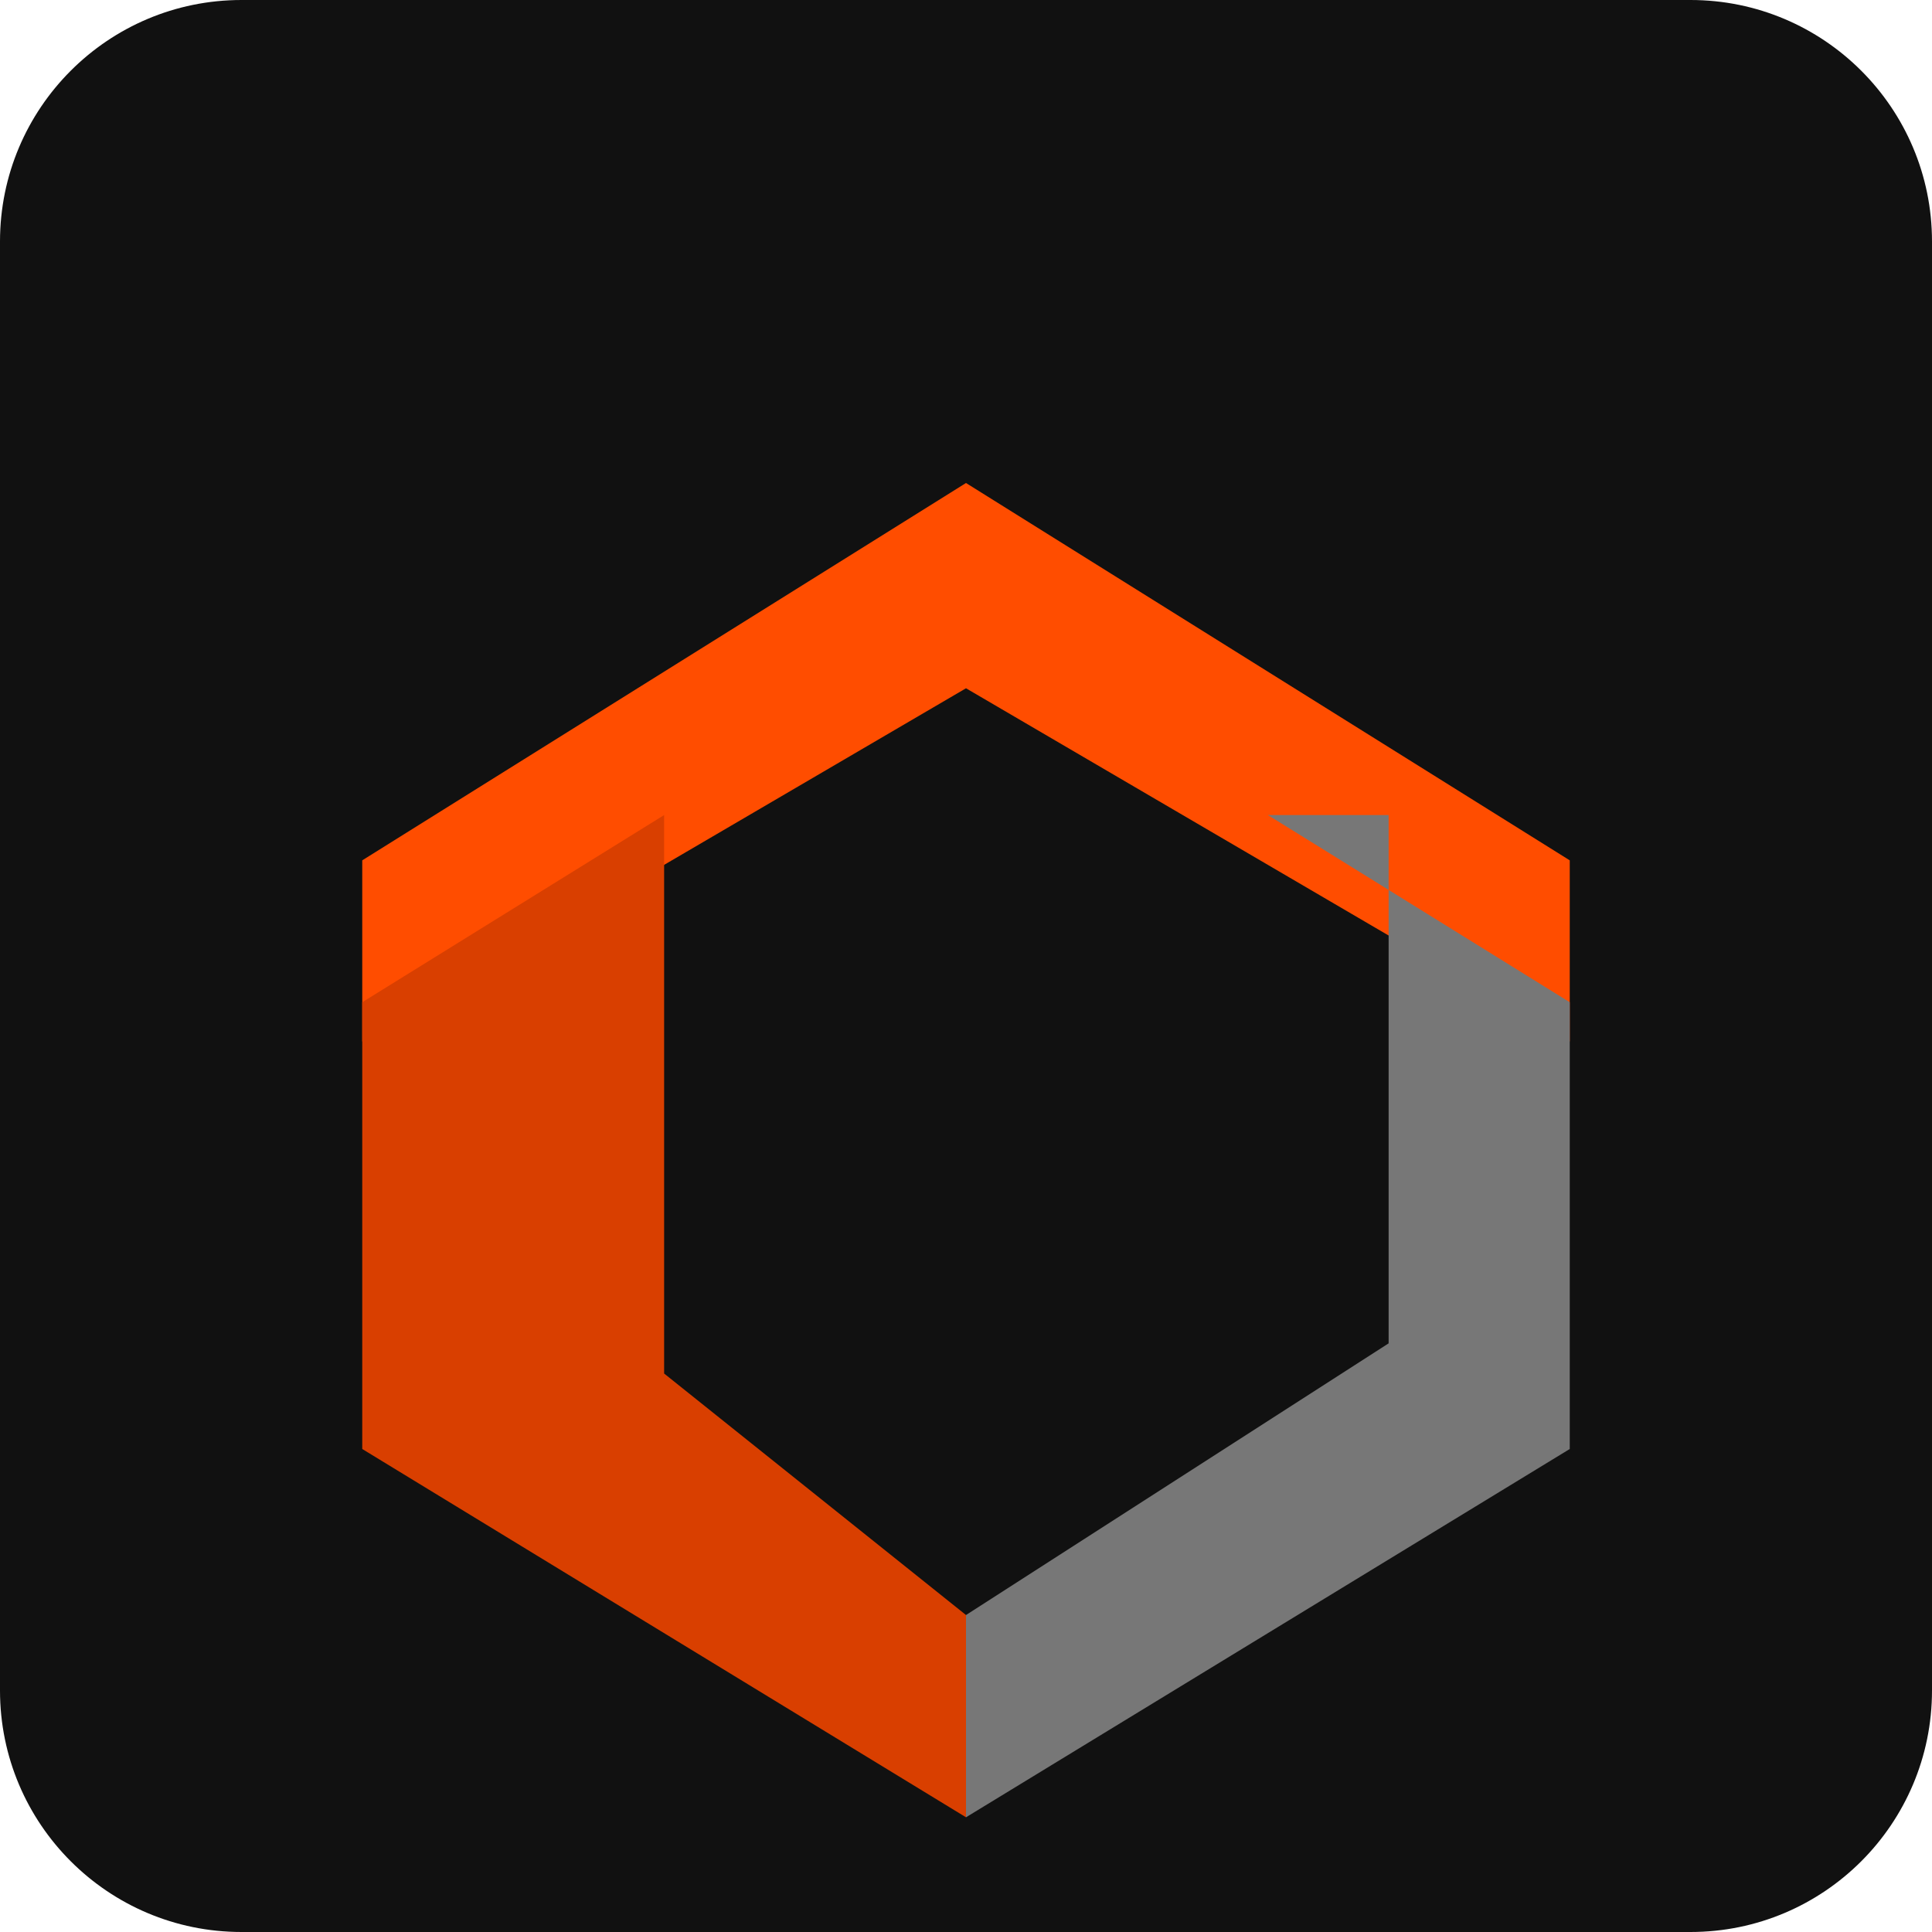
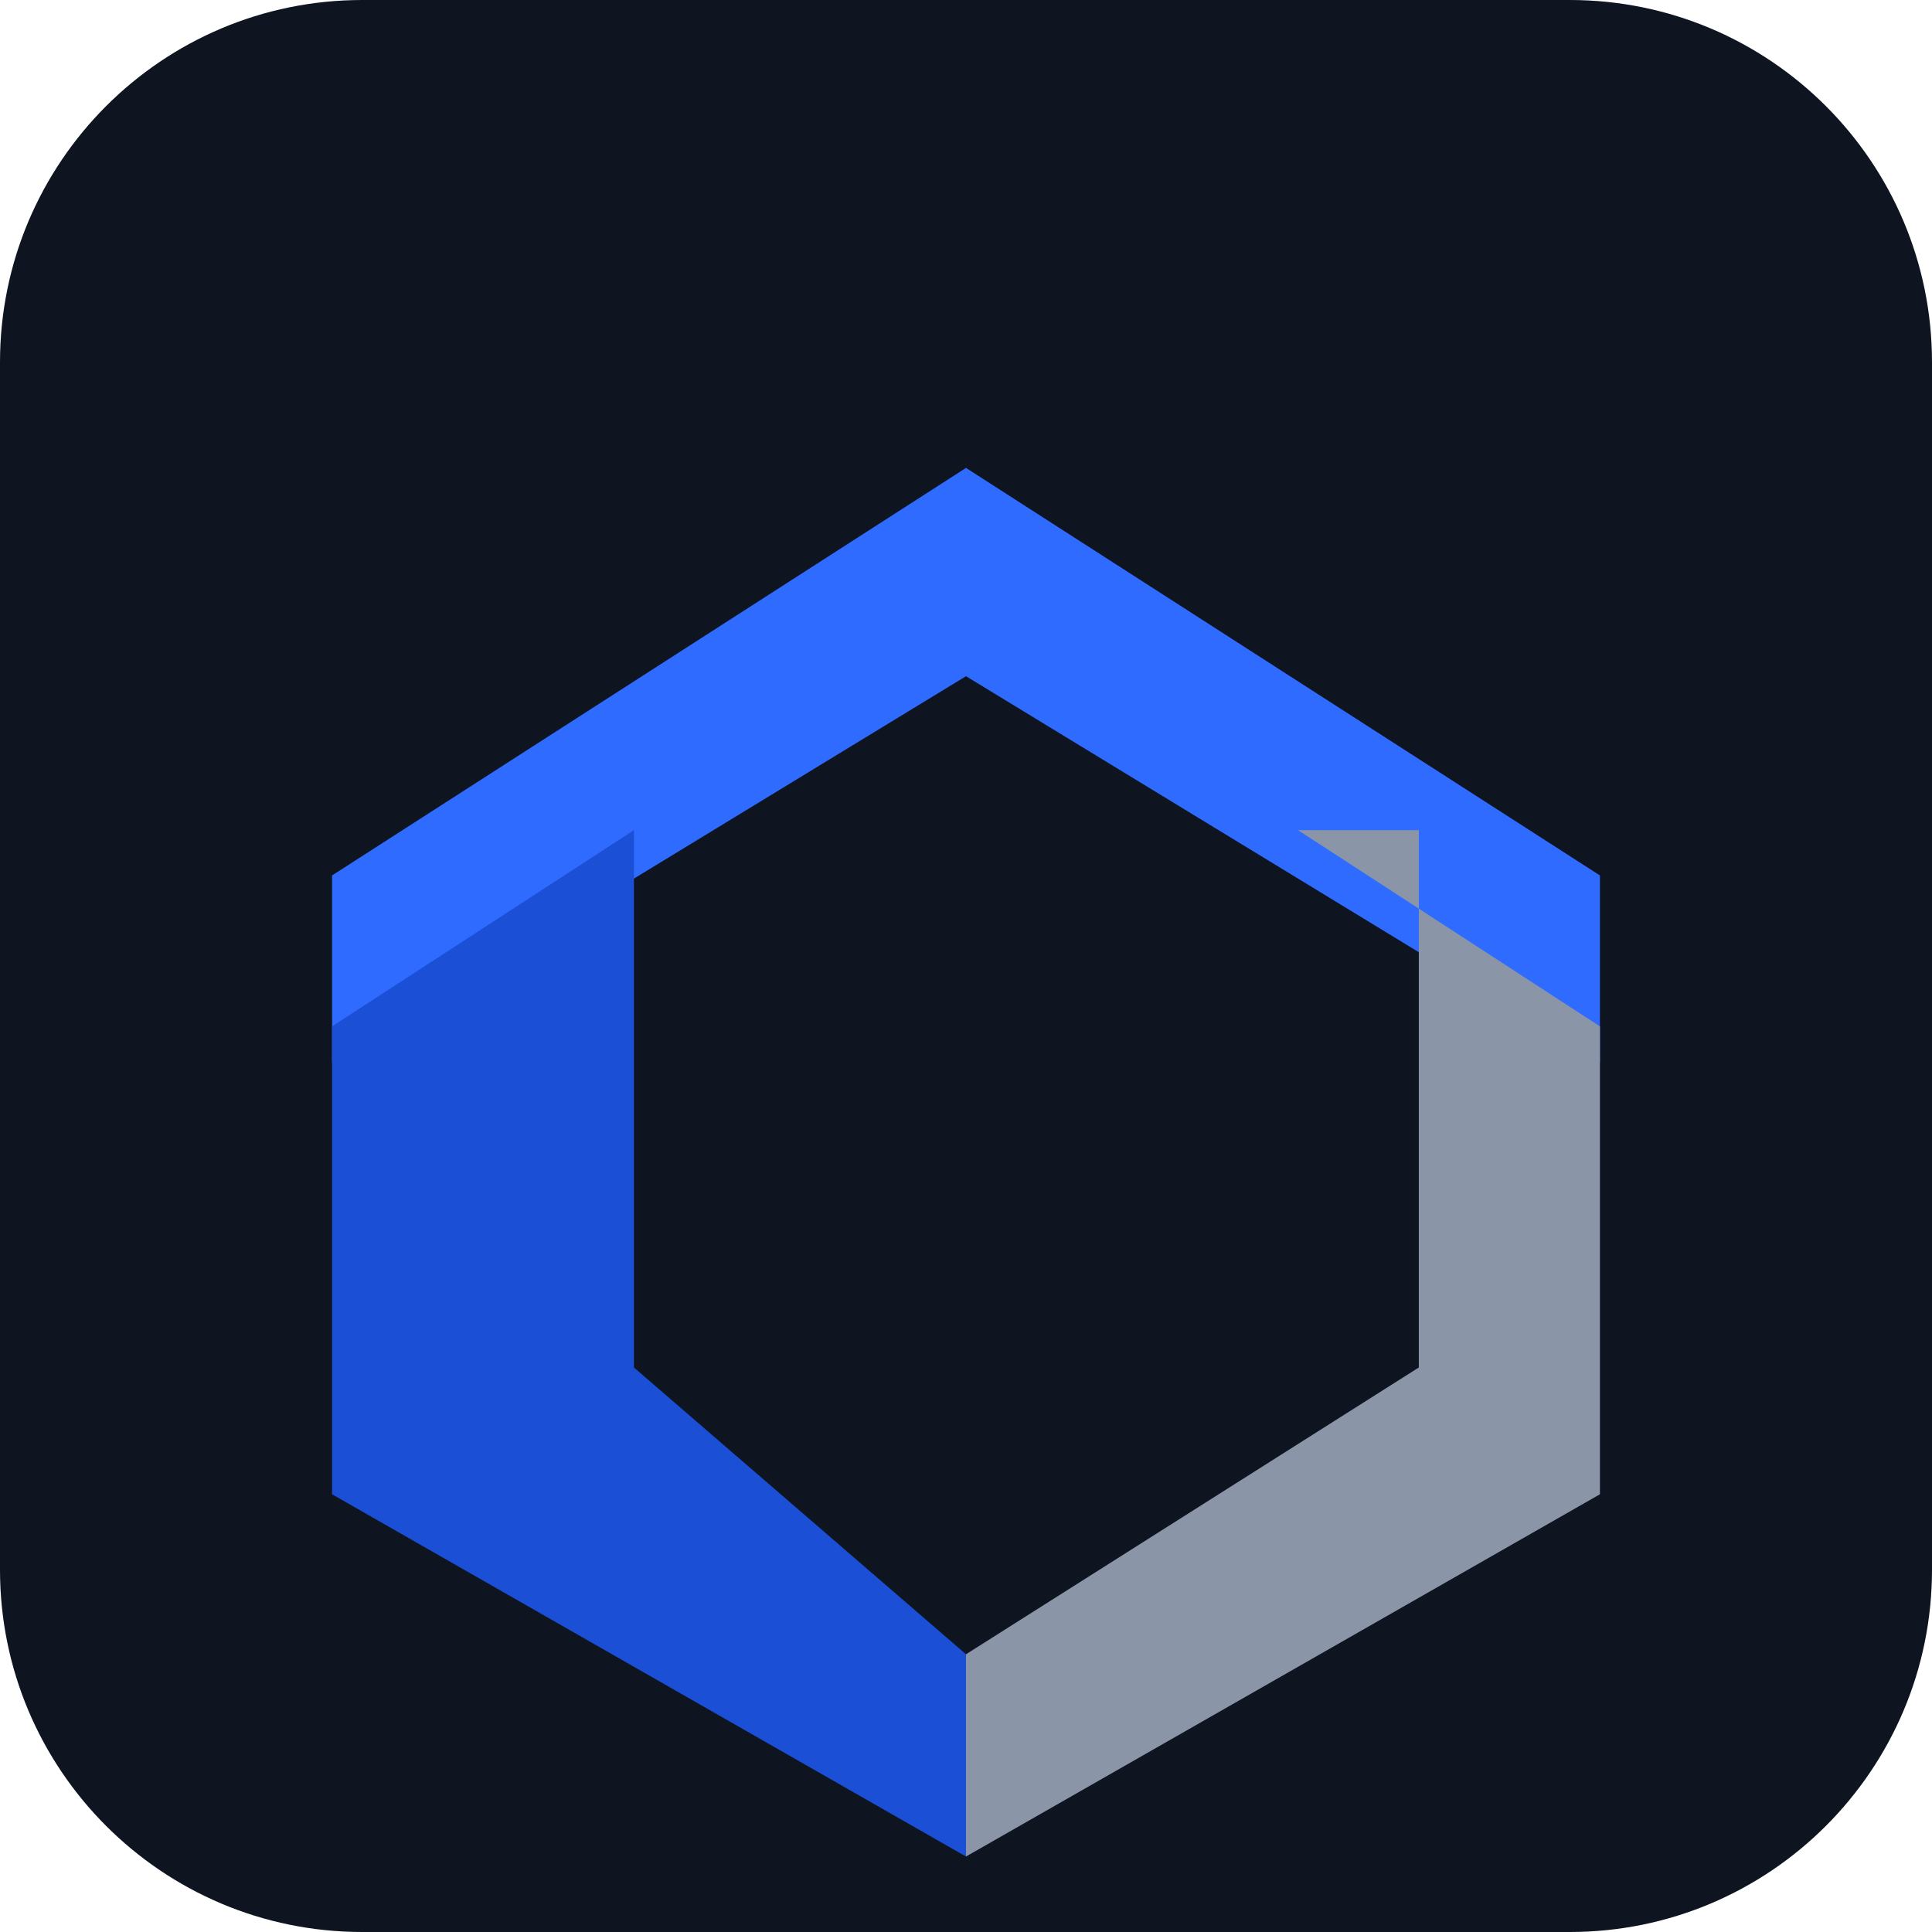
<svg xmlns="http://www.w3.org/2000/svg" viewBox="0 0 64 64" fill="none">
-   <rect width="64" height="64" rx="8" fill="#111" />
-   <path d="M12 28.5 32 16l20 12.5v6L32 22.8 12 34.5v-6Z" fill="#FF4D00" />
-   <path d="M42 27 52 33.2V48L32 60.2V53.5l14-9V27Z" fill="#777" />
-   <path d="M22 27v18.5L32 53.5v6.7L12 48V33.2L22 27Z" fill="#D93F00" />
+   <rect width="64" height="64" rx="12" fill="#0E1420" />
+   <path d="M11 29 32 15.5 53 29v6.2L32 22.4 11 35.2V29Z" fill="#2F6BFF" />
+   <path d="M43 27.5 53 34v15.5L32 61.5V54.8l15-9.5V27.5Z" fill="#8B95A8" />
+   <path d="M21 27.5v17.8L32 54.8v6.7L11 49.5V34l10-6.5Z" fill="#1A4FD6" />
</svg>
